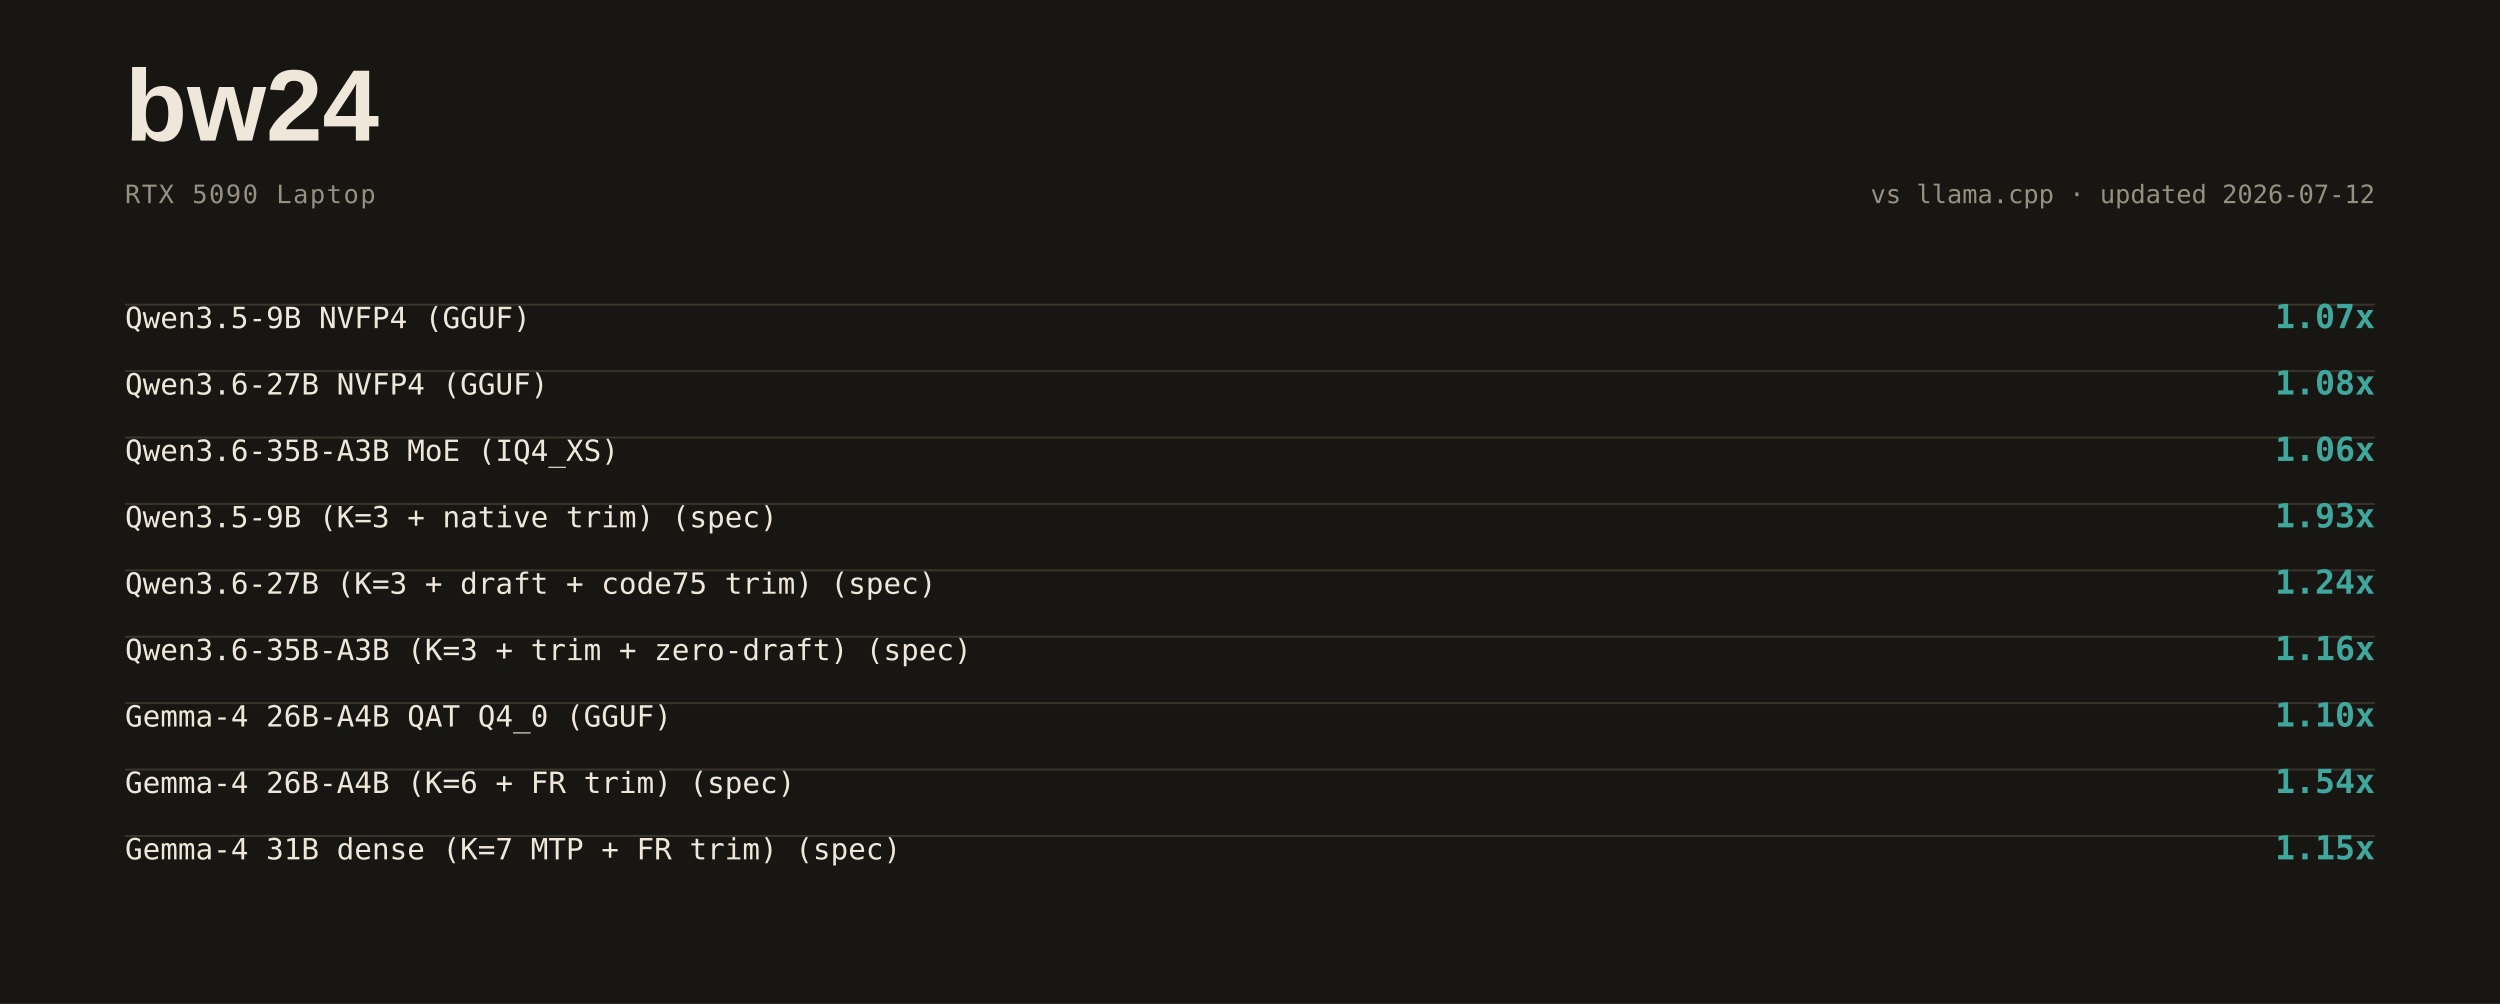
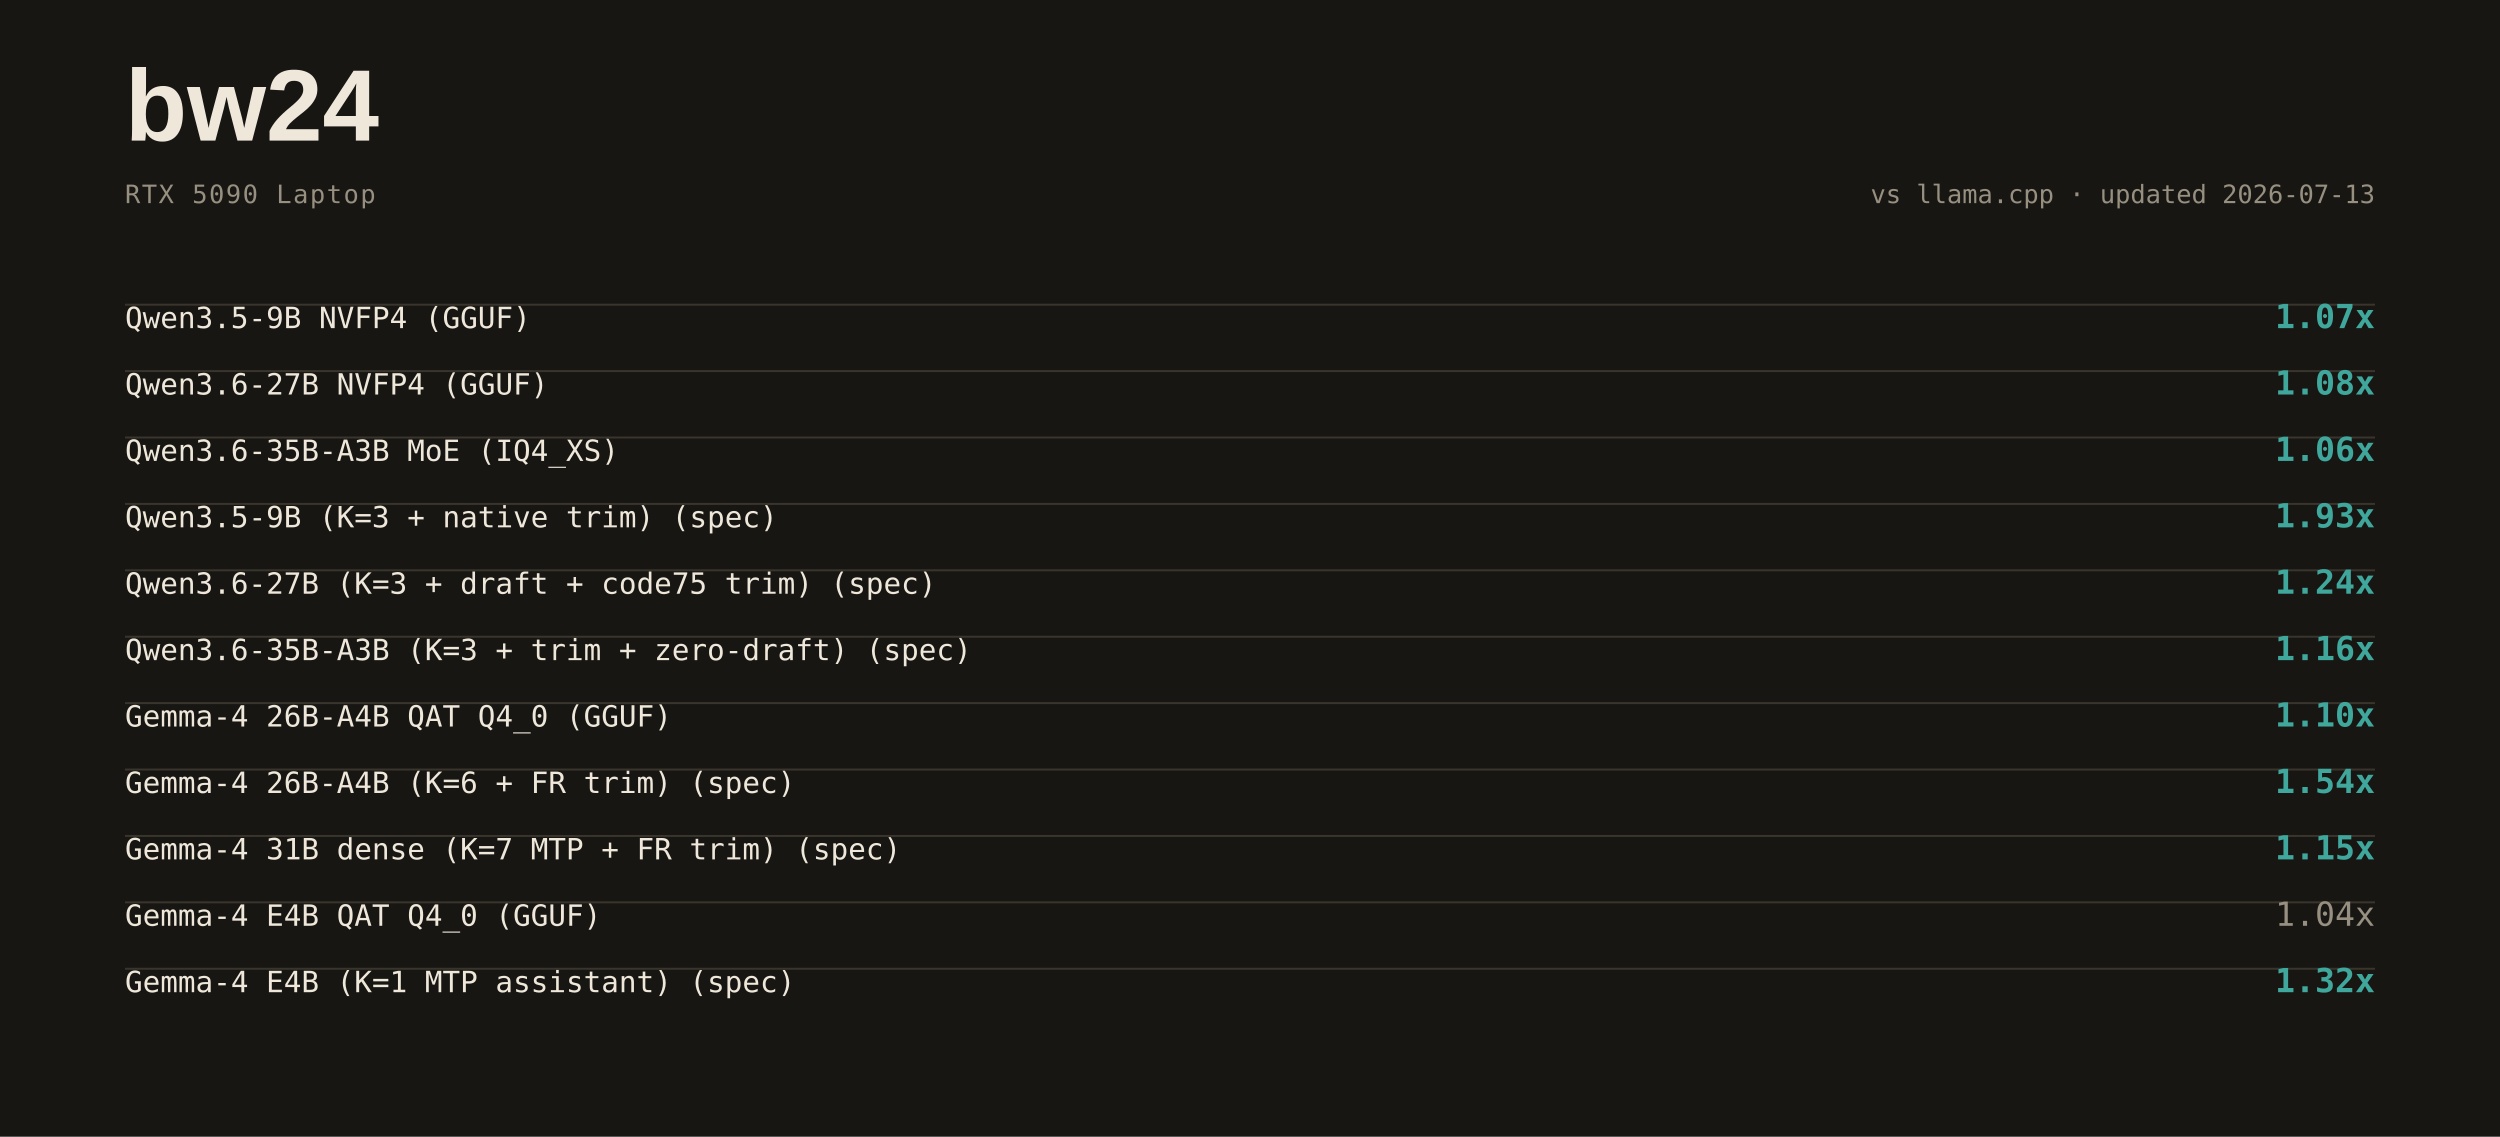
- <svg xmlns="http://www.w3.org/2000/svg" width="1280" height="514" viewBox="0 0 1280 514">
-   <rect width="1280" height="514" fill="#171613" />
+ <svg xmlns="http://www.w3.org/2000/svg" width="1280" height="582" viewBox="0 0 1280 582">
+   <rect width="1280" height="582" fill="#171613" />
  <text x="64" y="72" font-family="ui-sans-serif,Arial,sans-serif" font-weight="800" font-size="52" fill="#eee7da">bw24</text>
  <text x="64" y="104" font-family="ui-monospace,SFMono-Regular,Consolas,monospace" font-size="13" letter-spacing="0.06em" fill="#978f80">RTX 5090 Laptop</text>
-   <text x="1216" y="104" text-anchor="end" font-family="ui-monospace,SFMono-Regular,Consolas,monospace" font-size="13" fill="#978f80">vs llama.cpp · updated 2026-07-12</text>
+   <text x="1216" y="104" text-anchor="end" font-family="ui-monospace,SFMono-Regular,Consolas,monospace" font-size="13" fill="#978f80">vs llama.cpp · updated 2026-07-13</text>
  <line x1="64" y1="156" x2="1216" y2="156" stroke="#3a352c" stroke-width="1" />
  <text x="64" y="168" font-family="ui-monospace,SFMono-Regular,Consolas,monospace" font-size="15" fill="#eee7da">Qwen3.5-9B NVFP4 (GGUF)</text>
  <text x="1216" y="168" text-anchor="end" font-family="ui-monospace,SFMono-Regular,Consolas,monospace" font-size="17" font-weight="700" fill="#3fa79c">1.07x</text>
  <line x1="64" y1="190" x2="1216" y2="190" stroke="#3a352c" stroke-width="1" />
  <text x="64" y="202" font-family="ui-monospace,SFMono-Regular,Consolas,monospace" font-size="15" fill="#eee7da">Qwen3.6-27B NVFP4 (GGUF)</text>
  <text x="1216" y="202" text-anchor="end" font-family="ui-monospace,SFMono-Regular,Consolas,monospace" font-size="17" font-weight="700" fill="#3fa79c">1.08x</text>
  <line x1="64" y1="224" x2="1216" y2="224" stroke="#3a352c" stroke-width="1" />
  <text x="64" y="236" font-family="ui-monospace,SFMono-Regular,Consolas,monospace" font-size="15" fill="#eee7da">Qwen3.6-35B-A3B MoE (IQ4_XS)</text>
  <text x="1216" y="236" text-anchor="end" font-family="ui-monospace,SFMono-Regular,Consolas,monospace" font-size="17" font-weight="700" fill="#3fa79c">1.06x</text>
  <line x1="64" y1="258" x2="1216" y2="258" stroke="#3a352c" stroke-width="1" />
  <text x="64" y="270" font-family="ui-monospace,SFMono-Regular,Consolas,monospace" font-size="15" fill="#eee7da">Qwen3.5-9B (K=3 + native trim) (spec)</text>
  <text x="1216" y="270" text-anchor="end" font-family="ui-monospace,SFMono-Regular,Consolas,monospace" font-size="17" font-weight="700" fill="#3fa79c">1.93x</text>
  <line x1="64" y1="292" x2="1216" y2="292" stroke="#3a352c" stroke-width="1" />
  <text x="64" y="304" font-family="ui-monospace,SFMono-Regular,Consolas,monospace" font-size="15" fill="#eee7da">Qwen3.6-27B (K=3 + draft + code75 trim) (spec)</text>
  <text x="1216" y="304" text-anchor="end" font-family="ui-monospace,SFMono-Regular,Consolas,monospace" font-size="17" font-weight="700" fill="#3fa79c">1.24x</text>
  <line x1="64" y1="326" x2="1216" y2="326" stroke="#3a352c" stroke-width="1" />
  <text x="64" y="338" font-family="ui-monospace,SFMono-Regular,Consolas,monospace" font-size="15" fill="#eee7da">Qwen3.6-35B-A3B (K=3 + trim + zero-draft) (spec)</text>
  <text x="1216" y="338" text-anchor="end" font-family="ui-monospace,SFMono-Regular,Consolas,monospace" font-size="17" font-weight="700" fill="#3fa79c">1.16x</text>
  <line x1="64" y1="360" x2="1216" y2="360" stroke="#3a352c" stroke-width="1" />
  <text x="64" y="372" font-family="ui-monospace,SFMono-Regular,Consolas,monospace" font-size="15" fill="#eee7da">Gemma-4 26B-A4B QAT Q4_0 (GGUF)</text>
  <text x="1216" y="372" text-anchor="end" font-family="ui-monospace,SFMono-Regular,Consolas,monospace" font-size="17" font-weight="700" fill="#3fa79c">1.10x</text>
  <line x1="64" y1="394" x2="1216" y2="394" stroke="#3a352c" stroke-width="1" />
  <text x="64" y="406" font-family="ui-monospace,SFMono-Regular,Consolas,monospace" font-size="15" fill="#eee7da">Gemma-4 26B-A4B (K=6 + FR trim) (spec)</text>
  <text x="1216" y="406" text-anchor="end" font-family="ui-monospace,SFMono-Regular,Consolas,monospace" font-size="17" font-weight="700" fill="#3fa79c">1.54x</text>
  <line x1="64" y1="428" x2="1216" y2="428" stroke="#3a352c" stroke-width="1" />
  <text x="64" y="440" font-family="ui-monospace,SFMono-Regular,Consolas,monospace" font-size="15" fill="#eee7da">Gemma-4 31B dense (K=7 MTP + FR trim) (spec)</text>
  <text x="1216" y="440" text-anchor="end" font-family="ui-monospace,SFMono-Regular,Consolas,monospace" font-size="17" font-weight="700" fill="#3fa79c">1.15x</text>
+   <line x1="64" y1="462" x2="1216" y2="462" stroke="#3a352c" stroke-width="1" />
+   <text x="64" y="474" font-family="ui-monospace,SFMono-Regular,Consolas,monospace" font-size="15" fill="#eee7da">Gemma-4 E4B QAT Q4_0 (GGUF)</text>
+   <text x="1216" y="474" text-anchor="end" font-family="ui-monospace,SFMono-Regular,Consolas,monospace" font-size="17" font-weight="500" fill="#978f80">1.04x</text>
+   <line x1="64" y1="496" x2="1216" y2="496" stroke="#3a352c" stroke-width="1" />
+   <text x="64" y="508" font-family="ui-monospace,SFMono-Regular,Consolas,monospace" font-size="15" fill="#eee7da">Gemma-4 E4B (K=1 MTP assistant) (spec)</text>
+   <text x="1216" y="508" text-anchor="end" font-family="ui-monospace,SFMono-Regular,Consolas,monospace" font-size="17" font-weight="700" fill="#3fa79c">1.32x</text>
</svg>
